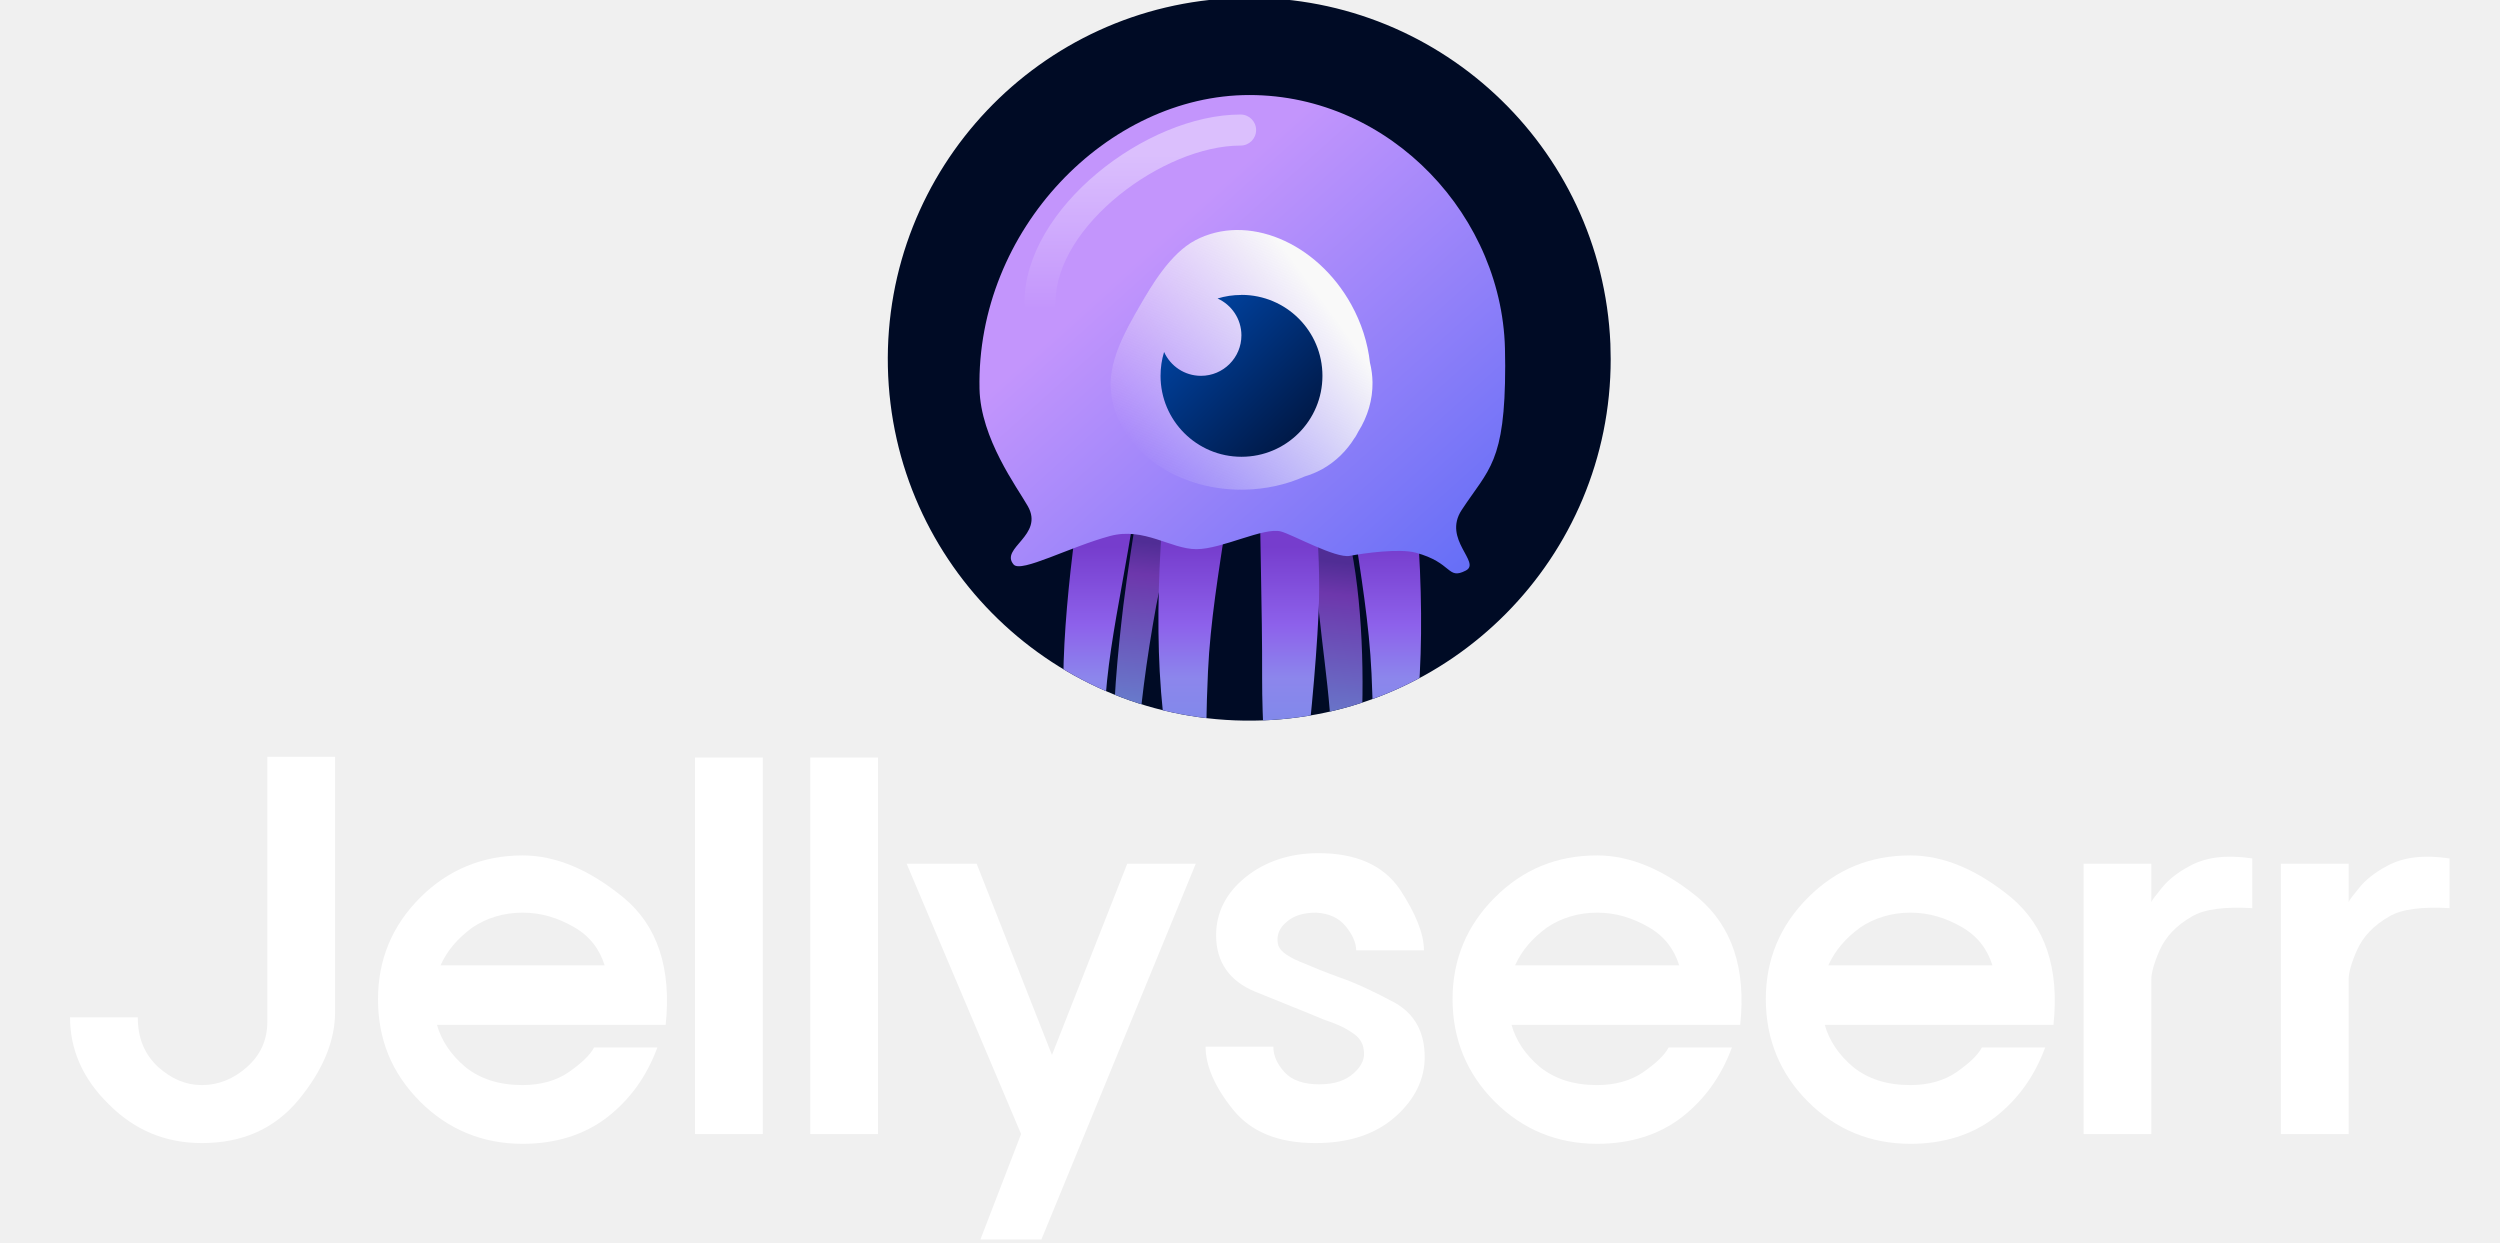
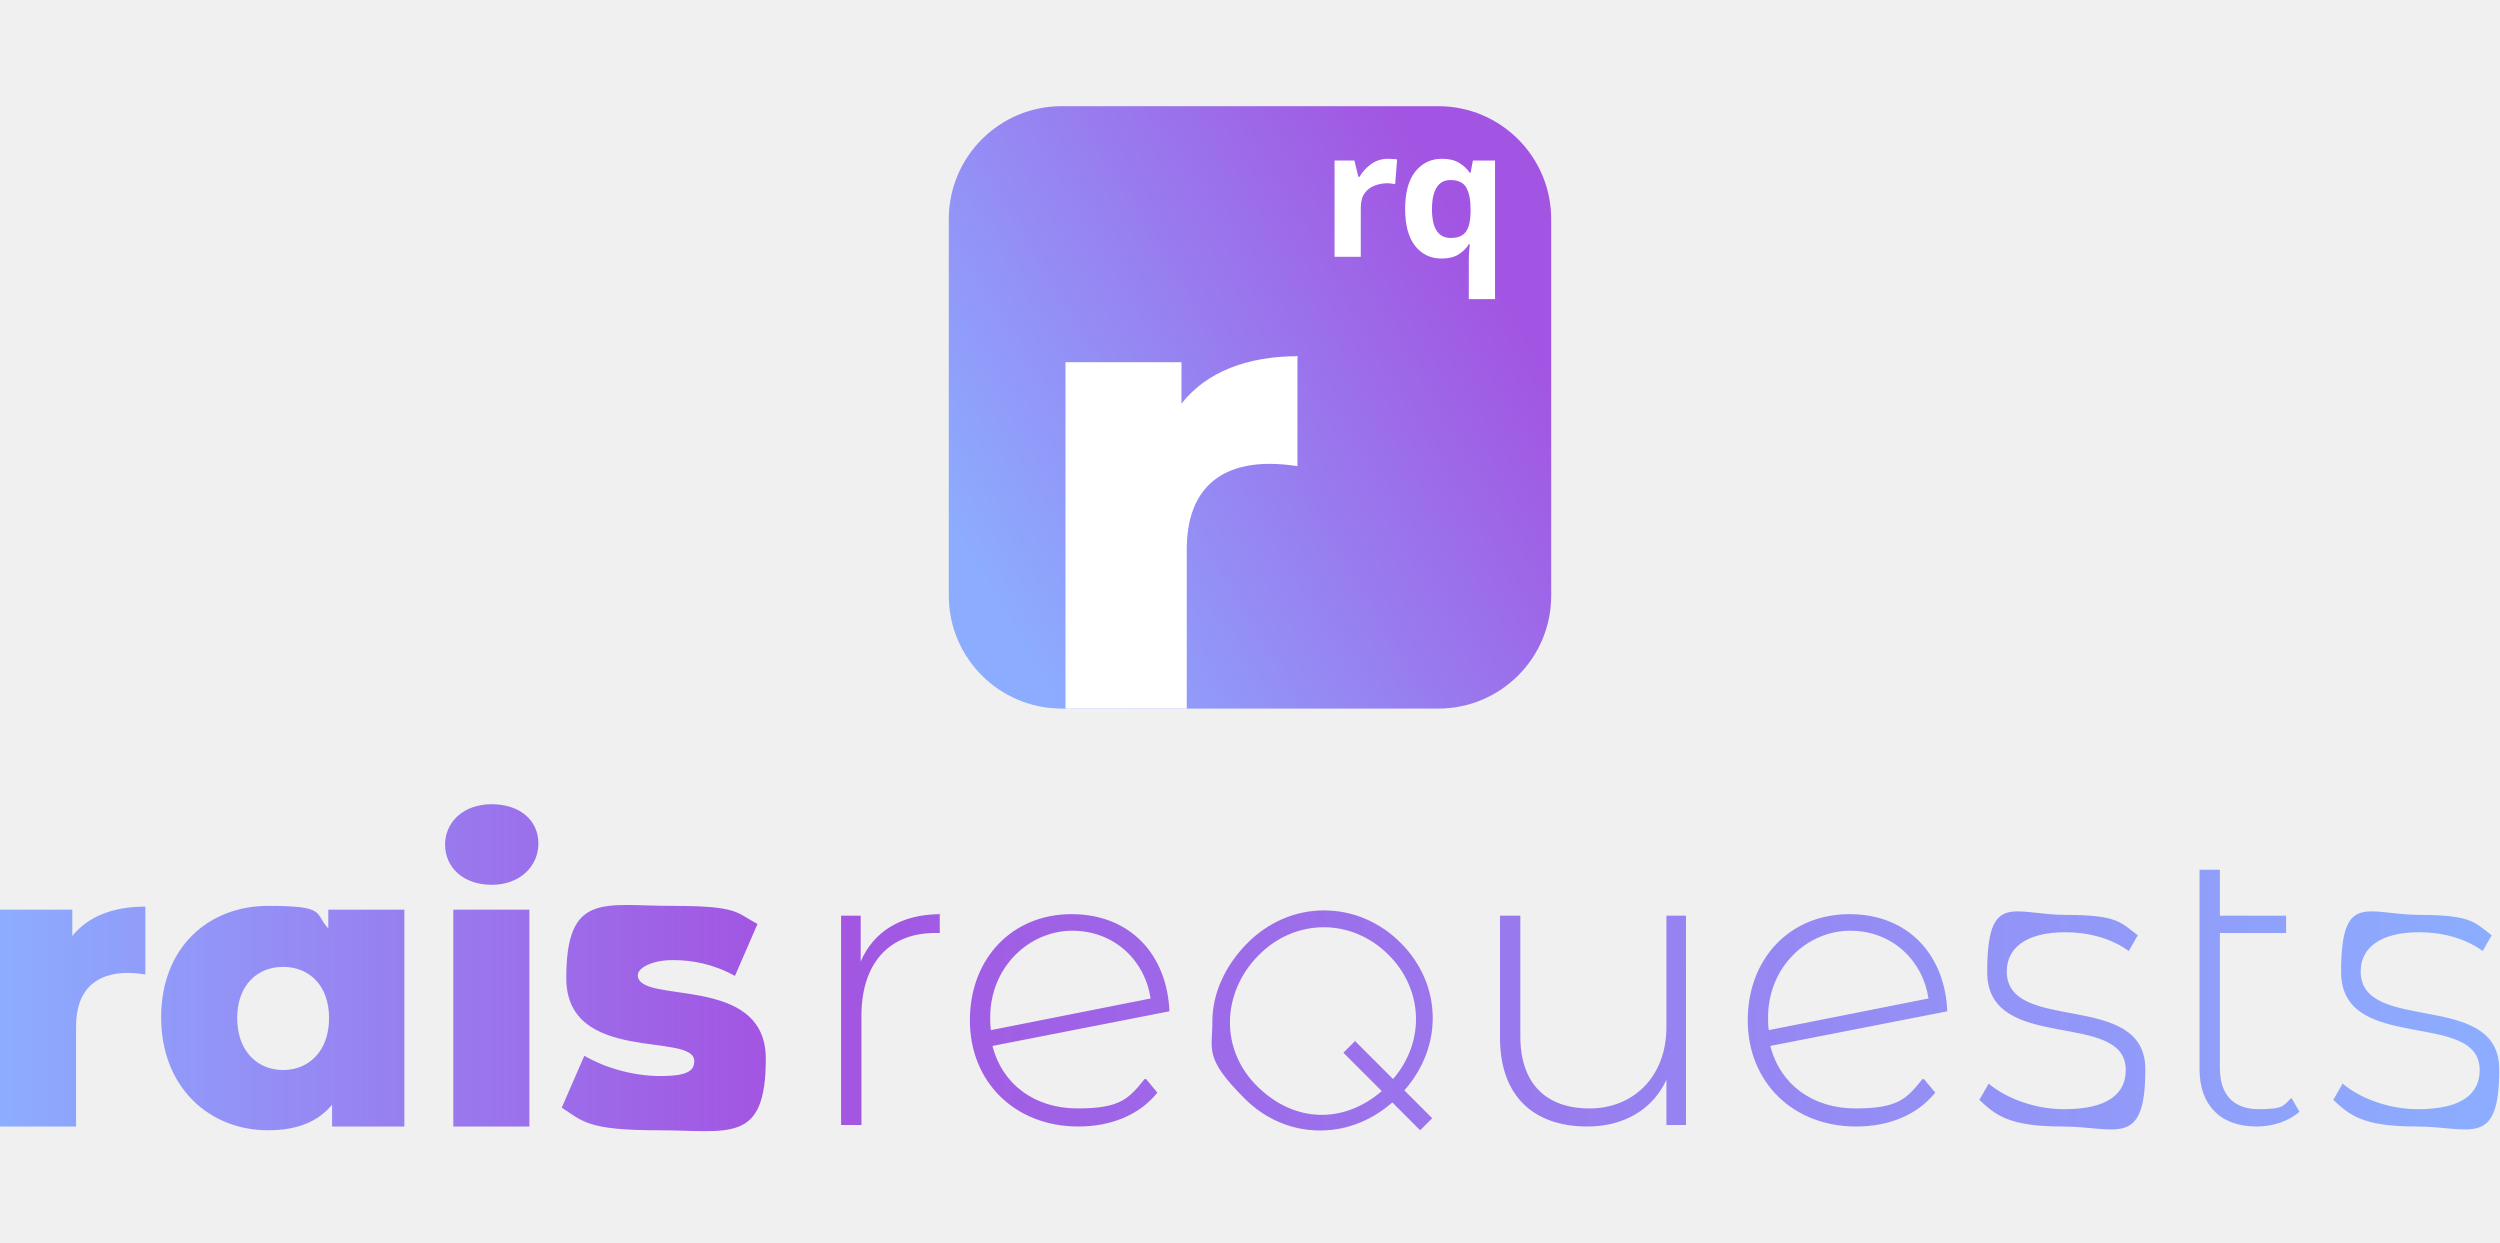
- <svg xmlns="http://www.w3.org/2000/svg" xmlns:xlink="http://www.w3.org/1999/xlink" id="Layer_1" data-name="Layer 1" viewBox="0 0 332 165">
+ <svg xmlns="http://www.w3.org/2000/svg" id="Layer_1" data-name="Layer 1" version="1.1" viewBox="0 0 332 165">
  <defs>
    <style>
      .cls-1 {
-         fill: url(#linear-gradient-8);
-         fill-rule: evenodd;
+         fill: url(#linear-gradient);
      }

-       .cls-1, .cls-2, .cls-3, .cls-4, .cls-5, .cls-6, .cls-7, .cls-8, .cls-9, .cls-10, .cls-11, .cls-12, .cls-13 {
+       .cls-1, .cls-2, .cls-3, .cls-4 {
        stroke-width: 0px;
      }

+       .cls-5 {
+         font-family: MontserratAlternates-SemiBold, 'Montserrat Alternates';
+         font-size: 23.4px;
+         font-weight: 600;
+       }
+ 
+       .cls-5, .cls-4 {
+         fill: #fff;
+       }
+ 
      .cls-2 {
-         fill: url(#linear-gradient);
+         fill: url(#linear-gradient-2);
      }

      .cls-3 {
-         fill: url(#linear-gradient-6);
-       }
- 
-       .cls-14, .cls-6 {
-         isolation: isolate;
-       }
- 
-       .cls-4 {
-         fill: url(#linear-gradient-5);
-       }
- 
-       .cls-5 {
-         fill: none;
-       }
- 
-       .cls-6 {
-         fill: #000b25;
-       }
- 
-       .cls-7 {
-         fill: url(#linear-gradient-2);
-       }
- 
-       .cls-8 {
-         fill: url(#linear-gradient-7);
-       }
- 
-       .cls-9 {
        fill: url(#linear-gradient-3);
      }
- 
-       .cls-15 {
-         clip-path: url(#clippath);
-       }
- 
-       .cls-10 {
-         fill: url(#linear-gradient-9);
-       }
- 
-       .cls-11 {
-         fill: #fff;
-       }
- 
-       .cls-12 {
-         fill: url(#linear-gradient-10);
-       }
- 
-       .cls-13 {
-         fill: url(#linear-gradient-4);
-       }
    </style>
-     <clipPath id="clippath">
-       <path class="cls-5" d="M213.9,47.7c0,26.31-21.18,47.71-47.48,48-26.31.28-47.94-20.67-48.51-46.97C117.35,22.43,138.06.57,164.36-.27c26.3-.85,48.37,19.63,49.5,45.92" />
-     </clipPath>
-     <linearGradient id="linear-gradient" x1="-2069.96" y1="3162.59" x2="-2072.49" y2="3187" gradientTransform="translate(3775.33 -5462.46) scale(1.75)" gradientUnits="userSpaceOnUse">
-       <stop offset="0" stop-color="#502d95" />
-       <stop offset=".1" stop-color="#6d37ac" />
-       <stop offset=".57" stop-color="#6786d1" />
+     <linearGradient id="linear-gradient" x1="129" y1="75.9" x2="204.9" y2="31.2" gradientUnits="userSpaceOnUse">
+       <stop offset="0" stop-color="#8cadff" />
+       <stop offset=".9" stop-color="#a255e2" />
    </linearGradient>
-     <linearGradient id="linear-gradient-2" x1="-2055.3" y1="3164.11" x2="-2057.83" y2="3188.53" xlink:href="#linear-gradient" />
-     <linearGradient id="linear-gradient-3" x1="-1666.03" y1="2952.24" x2="-1666.03" y2="2974.45" gradientTransform="translate(3715.06 -6186.12) scale(2.12)" gradientUnits="userSpaceOnUse">
-       <stop offset="0" stop-color="#763dcd" />
-       <stop offset=".22" stop-color="#8d61eb" />
-       <stop offset=".37" stop-color="#8c86ec" />
-       <stop offset=".64" stop-color="#748ce8" />
-       <stop offset=".9" stop-color="#6ba1e6" />
+     <linearGradient id="linear-gradient-2" x1="0" y1="128.5" x2="101.6" y2="128.5" gradientUnits="userSpaceOnUse">
+       <stop offset="0" stop-color="#8cadff" />
+       <stop offset="1" stop-color="#a255e2" />
    </linearGradient>
-     <linearGradient id="linear-gradient-4" x1="-1677.16" x2="-1677.16" xlink:href="#linear-gradient-3" />
-     <linearGradient id="linear-gradient-5" x1="-1682.95" x2="-1682.95" xlink:href="#linear-gradient-3" />
-     <linearGradient id="linear-gradient-6" x1="-1671.78" x2="-1671.78" y2="2974.45" xlink:href="#linear-gradient-3" />
-     <linearGradient id="linear-gradient-7" x1="-1538.83" y1="3099.06" x2="-1510.97" y2="3130.02" gradientTransform="translate(2904.48 -5512.01) scale(1.79)" gradientUnits="userSpaceOnUse">
-       <stop offset="0" stop-color="#c395fc" />
-       <stop offset="1" stop-color="#4f65f5" />
-     </linearGradient>
-     <linearGradient id="linear-gradient-8" x1="-1467.37" y1="6519.23" x2="-1467.37" y2="6559.87" gradientTransform="translate(899.79 -3304.43) scale(.51)" gradientUnits="userSpaceOnUse">
-       <stop offset="0" stop-color="#fff" stop-opacity=".4" />
-       <stop offset="1" stop-color="#fff" stop-opacity="0" />
-     </linearGradient>
-     <linearGradient id="linear-gradient-9" x1="-1443.84" y1="4188.98" x2="-1468.93" y2="4207.42" gradientTransform="translate(1648.85 -4232.25) scale(1.02)" gradientUnits="userSpaceOnUse">
-       <stop offset="0" stop-color="#f9f9f9" />
-       <stop offset="1" stop-color="#f9f9f9" stop-opacity="0" />
-     </linearGradient>
-     <linearGradient id="linear-gradient-10" x1="-1177.89" y1="3503.42" x2="-1165.76" y2="3515.8" gradientTransform="translate(1841.69 -4967.71) scale(1.43)" gradientUnits="userSpaceOnUse">
-       <stop offset="0" stop-color="#0043a2" />
-       <stop offset="1" stop-color="#00133a" />
+     <linearGradient id="linear-gradient-3" x1="329.7" y1="133.4" x2="109.6" y2="132" gradientUnits="userSpaceOnUse">
+       <stop offset="0" stop-color="#8cadff" />
+       <stop offset="1" stop-color="#a255e2" />
    </linearGradient>
  </defs>
-   <g class="cls-14">
-     <path class="cls-11" d="M32.8,141.7c1.8-1.6,2.7-3.6,2.7-6v-35.2h9v33.9c0,3.8-1.6,7.7-4.8,11.6-3.2,3.9-7.5,5.8-12.9,5.8-4.8,0-8.9-1.7-12.3-5.1-3.5-3.4-5.2-7.3-5.2-11.6h9c0,2.8.9,4.9,2.7,6.6,1.8,1.6,3.7,2.4,5.8,2.4,2.2,0,4.2-.8,6-2.4Z" />
-     <path class="cls-11" d="M58,136c.6,2.2,1.9,4.1,3.8,5.7,2,1.6,4.5,2.4,7.6,2.4,2.4,0,4.5-.6,6.1-1.7,1.7-1.2,2.8-2.2,3.4-3.3h8.4c-1.4,3.8-3.6,6.9-6.7,9.3-3,2.3-6.8,3.5-11.2,3.5-5.3,0-9.9-1.9-13.6-5.6-3.8-3.8-5.6-8.3-5.6-13.6s1.9-9.8,5.6-13.5,8.3-5.6,13.6-5.6c4.4,0,8.9,1.9,13.4,5.6s6.4,9.4,5.6,16.9h-30.4v-.1ZM80.3,128.2c-.7-2.2-2-3.9-4.1-5.1s-4.3-1.9-6.8-1.9-4.8.7-6.7,2c-1.9,1.4-3.3,3-4.2,5h21.8Z" />
-     <path class="cls-11" d="M101.3,150.6h-9v-50h9v50Z" />
-     <path class="cls-11" d="M116.6,150.6h-9v-50h9v50Z" />
-     <path class="cls-11" d="M120.4,114.7h9.3l10,25.4,10-25.4h9.1l-20.5,49.9h-8.1l5.4-14-15.2-35.9Z" />
-     <path class="cls-11" d="M178.7,123c-.9-1.1-2.2-1.7-3.9-1.8-1.7,0-3,.4-3.9,1.2-1,.8-1.4,1.8-1.2,2.9.1.8,1,1.6,2.9,2.4s3.6,1.5,5.3,2.1c2.3.8,4.8,2,7.4,3.4,2.6,1.5,3.9,3.9,3.9,7.2,0,2.9-1.3,5.6-3.9,7.9-2.6,2.3-6.1,3.5-10.6,3.5-5,0-8.6-1.5-11-4.5s-3.6-5.8-3.6-8.3h9c0,1.2.5,2.3,1.5,3.4,1,1.1,2.6,1.6,4.6,1.6s3.5-.5,4.6-1.5,1.5-2,1.3-3.1c-.1-.9-.6-1.7-1.6-2.3-1-.7-2.2-1.2-3.7-1.7-2.6-1.1-5.7-2.3-9.1-3.7-3.4-1.4-5.2-3.9-5.2-7.5,0-3,1.3-5.6,3.9-7.7,2.6-2.1,5.9-3.2,9.7-3.2,5,0,8.6,1.6,10.8,4.8,2.1,3.2,3.2,5.9,3.2,8.1h-9c0-1-.5-2.1-1.4-3.2Z" />
-     <path class="cls-11" d="M200.7,136c.6,2.2,1.9,4.1,3.8,5.7,2,1.6,4.5,2.4,7.6,2.4,2.4,0,4.5-.6,6.1-1.7,1.7-1.2,2.8-2.2,3.4-3.3h8.4c-1.4,3.8-3.6,6.9-6.7,9.3-3,2.3-6.8,3.5-11.2,3.5-5.3,0-9.9-1.9-13.6-5.6s-5.6-8.3-5.6-13.6,1.9-9.8,5.6-13.5c3.8-3.8,8.3-5.6,13.6-5.6,4.4,0,8.9,1.9,13.4,5.6,4.5,3.8,6.4,9.4,5.6,16.9h-30.4v-.1ZM223,128.2c-.7-2.2-2-3.9-4.1-5.1s-4.3-1.9-6.8-1.9-4.8.7-6.7,2c-1.9,1.4-3.3,3-4.2,5h21.8Z" />
-     <path class="cls-11" d="M242.3,136c.6,2.2,1.9,4.1,3.8,5.7,2,1.6,4.5,2.4,7.6,2.4,2.4,0,4.5-.6,6.1-1.7,1.7-1.2,2.8-2.2,3.4-3.3h8.4c-1.4,3.8-3.6,6.9-6.7,9.3-3,2.3-6.8,3.5-11.2,3.5-5.3,0-9.9-1.9-13.6-5.6s-5.6-8.3-5.6-13.6,1.9-9.8,5.6-13.5c3.8-3.8,8.3-5.6,13.6-5.6,4.4,0,8.9,1.9,13.4,5.6,4.5,3.8,6.4,9.4,5.6,16.9h-30.4v-.1ZM264.6,128.2c-.7-2.2-2-3.9-4.1-5.1s-4.3-1.9-6.8-1.9-4.8.7-6.7,2c-1.9,1.4-3.3,3-4.2,5h21.8Z" />
-     <path class="cls-11" d="M287.1,117.9c.8-1,2-2,3.7-2.9,2.2-1.2,4.9-1.5,8.3-1v6.6c-3.6-.2-6.3.1-8,1.1-2.1,1.2-3.5,2.7-4.3,4.5s-1.1,3.1-1.1,3.8v20.6h-9v-35.9h9v5.1c.1-.3.6-.9,1.4-1.9Z" />
-     <path class="cls-11" d="M313.3,117.9c.8-1,2-2,3.7-2.9,2.2-1.2,4.9-1.5,8.3-1v6.6c-3.6-.2-6.3.1-8,1.1-2.1,1.2-3.5,2.7-4.3,4.5s-1.1,3.1-1.1,3.8v20.6h-9v-35.9h9v5.1c.1-.3.6-.9,1.4-1.9Z" />
+   <g>
+     <rect class="cls-1" x="126" y="14.1" width="80" height="80" rx="15" ry="15" />
+     <path class="cls-4" d="M172.3,47.4v14.5c-1.4-.2-2.5-.3-3.7-.3-6.5,0-11,3.3-11,11.4v21.1h-16.1v-46h15.4v5.5c3.3-4.2,8.7-6.3,15.5-6.3Z" />
+     <text class="cls-5" transform="translate(175.4 34.1)">
+       <tspan x="0" y="0">rq</tspan>
+     </text>
  </g>
  <g>
-     <path id="path10669-9-1-9-9-9" class="cls-6" d="M213.9,47.7c0,26.31-21.18,47.71-47.48,48-26.31.28-47.94-20.67-48.51-46.97C117.35,22.43,138.06.57,164.36-.27c26.3-.85,48.37,19.63,49.5,45.92" />
-     <g class="cls-15">
-       <g>
-         <g id="g6130-1-5-2-8-6">
-           <path id="rect1318-7-5-3-3-5-9-9-8-5-7-5-2-3-7-5-7-0" class="cls-2" d="M155.85,70.39l-5.06-1.13s-1.17,7.43-1.61,11.15c-.71,6.02-1.57,14.34-1.23,20.71.37,7.01,2.29,13.76,2.92,13.76s-.34-4.29.1-13.75c.29-6.3,1.33-13.87,2.58-20.72.62-3.38,2.42-10.02,2.42-10.02h-.12Z" />
-           <path id="rect1318-7-5-3-2-9-6-5-0-9-1-8-7-1-9-7-6-1-49-4-2-4" class="cls-7" d="M177.21,69.86h1.55c2.08,7.76,2.47,18.96,2.02,27.4-.49,9.29-3.03,18.23-3.87,18.23s.45-5.69-.13-18.21c-.39-8.35-2.16-16.2-2.35-27.41h2.78Z" />
-         </g>
-         <g id="g33645-2-2-8-7-6-64-4-7-0-8-1">
-           <path id="rect1318-7-5-3-2-9-6-5-0-9-1-8-7-1-9-0-9-6-5-2-0" class="cls-9" d="M181.89,45.56h2.49c3.33,12.42,4.89,30.36,4.17,43.88-.79,14.88-4.85,29.2-6.2,29.2s.71-9.11-.21-29.17c-.62-13.38-4.41-25.95-4.7-43.91h4.46-.01Z" />
-           <path id="rect1318-7-5-3-2-7-1-8-9-8-6-5-8-0-1-3-0-5-4-9-9-4" class="cls-13" d="M160.67,45.29h-2.49c-3.33,12.42-4.89,30.36-4.17,43.88.79,14.88,4.85,29.2,6.2,29.2s-.71-9.11.21-29.17c.62-13.38,4.41-25.95,4.7-43.91h-4.46,0Z" />
-           <path id="rect1318-7-5-3-3-5-9-9-8-5-7-4-0-3-4-9-8" class="cls-4" d="M152.98,39.65l-5.67-2.02s-2.08,13.26-2.87,19.92c-1.26,10.75-3.75,25.61-3.14,36.99.67,12.53,4.09,24.58,5.22,24.58s-.6-7.67.18-24.56c.52-11.26,3.97-21.94,5.14-37.01.47-5.99,1.37-17.9,1.37-17.9h-.23Z" />
-           <path id="rect1318-7-5-3-8-6-4-6-9-2-6-9-4-62-4-0-6-6-7" class="cls-3" d="M171.71,45.56l-5.11.87s.68,9.93.68,15.58c0,9.16.36,18.42.33,28.03-.03,11.05,1.81,29.55,2.77,29.55s4.06-23.82,4.72-38.06c.44-9.5-.97-17.84-1.22-23.52-.22-5.06-.93-11.88-.93-11.88l-1.25-.58h0Z" />
-         </g>
-         <path id="path354-3-3-0-0-7-7-5-6-8-3-92-0-0" class="cls-8" d="M199.89,48.58c0,12.9-2.19,13.68-5.78,19.15-2.58,3.92,2.64,6.96.55,8.04-2.5,1.29-1.71-1.05-6.67-2.38-2.15-.57-6.84.06-8.74.43-1.88.36-7.61-2.83-9.14-3.24-2.27-.61-7.84,2.35-11.23,2.35s-6.94-2.96-11.46-1.75c-5.36,1.44-11.83,4.94-12.81,3.79-1.88-2.19,4.1-3.86,1.88-7.76-1.4-2.47-6.27-8.98-6.41-15.56-.45-21.16,17.07-39.03,35.84-39.03s33.95,16.28,33.95,34.49" />
-         <path id="path263-7-9-9-4-2-7-7-0-2-2-8" class="cls-1" d="M164.75,19.33c-10.25,0-24.58,10.61-24.58,20.86,0,1.14-.92,2.06-2.06,2.06s-2.06-.92-2.06-2.06c0-12.52,16.17-24.98,28.7-24.98,1.14,0,2.06.92,2.06,2.06s-.92,2.06-2.06,2.06Z" />
-         <path id="path354-6-6-5-8-1-1-2-1-4-8-1-2-4-7-6" class="cls-10" d="M179.92,58.11c-1.09,1.78-2.57,3.21-4.32,4.19-.75.41-1.54.74-2.36.98-2.45,1.1-5.2,1.69-7.99,1.75-9.53.17-17.44-5.92-17.75-13.65-.15-3.79,2.11-7.72,3.86-10.75,1.48-2.56,4.03-6.97,7.39-8.73,6.85-3.6,16.08.21,20.7,8.55,1.34,2.42,2.19,5.07,2.48,7.71.21.86.33,1.74.34,2.62.03,2.29-.63,4.55-1.91,6.58-.13.26-.27.51-.42.75h-.02Z" />
-         <path id="path259-2-6-4-6-7-0-1-0-5-9-4-7-1-5-7-6-2" class="cls-12" d="M164.87,39.16c5.94,0,10.75,4.81,10.75,10.75s-4.81,10.75-10.75,10.75-10.75-4.81-10.75-10.75c0-1.1.16-2.16.47-3.17.84,1.87,2.72,3.17,4.9,3.17,2.97,0,5.37-2.41,5.37-5.37,0-2.18-1.3-4.06-3.17-4.9,1-.31,2.06-.47,3.17-.47h.01Z" />
-       </g>
-     </g>
+     <path class="cls-2" d="M19.3,120.3v9.1c-.9-.1-1.5-.2-2.3-.2-4.1,0-6.9,2.1-6.9,7.1v13.3H0v-28.8h9.6v3.5c2.1-2.6,5.4-3.9,9.7-3.9ZM53.7,120.8v28.8h-9.6v-2.9c-1.9,2.3-4.7,3.4-8.5,3.4-7.8,0-14.2-5.7-14.2-15s6.3-14.8,14.2-14.8,6.1,1,8,3v-2.5h10.1ZM43.7,135.2c0-4.4-2.7-6.8-6.1-6.8s-6.1,2.4-6.1,6.8,2.7,6.9,6.1,6.9,6.1-2.5,6.1-6.9ZM59.1,112.2c0-3,2.4-5.4,6.2-5.4s6.2,2.2,6.2,5.2-2.4,5.5-6.2,5.5-6.2-2.3-6.2-5.4ZM60.2,120.8h10.1v28.8h-10.1v-28.8ZM74.6,147.1l3-6.9c2.7,1.6,6.5,2.7,10.1,2.7s4.5-.7,4.5-2c0-3.9-17,.5-17-11s5-9.6,14-9.6,8.5.9,11.4,2.4l-3,6.9c-2.9-1.6-5.7-2.1-8.3-2.1s-4.6,1-4.6,2c0,4,17-.3,17,11.1s-4.9,9.5-14.3,9.5-10-1.2-12.8-3Z" />
+     <path class="cls-3" d="M124.8,121.3v2.6c-.2,0-.4,0-.6,0-6.2,0-9.8,4.1-9.8,11v14.5h-2.7v-27.8h2.6v6.1c1.7-4,5.4-6.3,10.6-6.3ZM152.2,143.3l1.5,1.8c-2.4,3-6.2,4.5-10.5,4.5-8.4,0-14.4-5.9-14.4-14.1s5.6-14.1,13.5-14.1,12.7,5.5,13,12.9l-23.5,4.6c1.3,5.1,5.6,8.3,11.3,8.3s6.8-1.3,8.9-3.9ZM131.5,135.2c0,.5,0,1.1.1,1.6l21.2-4.2c-.7-4.9-4.7-9-10.4-9s-10.9,4.8-10.9,11.5ZM223.9,121.6v27.8h-2.6v-6c-1.8,3.9-5.6,6.2-10.5,6.2-7.1,0-11.6-4-11.6-11.8v-16.2h2.7v16c0,6.3,3.4,9.6,9.2,9.6s10.2-4.2,10.2-10.8v-14.8h2.7ZM255.5,143.3l1.5,1.8c-2.4,3-6.2,4.5-10.5,4.5-8.4,0-14.4-5.9-14.4-14.1s5.6-14.1,13.5-14.1,12.7,5.5,13,12.9l-23.5,4.6c1.3,5.1,5.6,8.3,11.3,8.3s6.8-1.3,8.9-3.9ZM234.8,135.2c0,.5,0,1.1.1,1.6l21.2-4.2c-.7-4.9-4.7-9-10.4-9s-10.9,4.8-10.9,11.5ZM262.9,146l1.2-2.1c2.1,1.8,5.9,3.4,10,3.4,5.9,0,8.2-2.1,8.2-5.2,0-8.1-18.4-2.1-18.4-13s3.5-7.6,10.5-7.6,7.3,1.1,9.5,2.7l-1.2,2.1c-2.3-1.7-5.4-2.5-8.4-2.5-5.4,0-7.8,2.2-7.8,5.2,0,8.4,18.4,2.4,18.4,13s-3.9,7.6-11,7.6-8.9-1.5-11.1-3.6ZM305.4,147.6c-1.4,1.3-3.6,2-5.7,2-4.9,0-7.6-2.9-7.6-7.6v-26.5h2.7v6.1h8.8v2.3h-8.8v17.9c0,3.6,1.8,5.5,5.2,5.5s3.2-.5,4.3-1.5l1.1,1.9ZM309.9,146l1.2-2.1c2.1,1.8,5.9,3.4,10,3.4,5.9,0,8.2-2.1,8.2-5.2,0-8.1-18.4-2.1-18.4-13s3.5-7.6,10.5-7.6,7.3,1.1,9.5,2.7l-1.2,2.1c-2.3-1.7-5.4-2.5-8.4-2.5-5.4,0-7.8,2.2-7.8,5.2,0,8.4,18.4,2.4,18.4,13s-3.9,7.6-11,7.6-8.9-1.5-11.1-3.6ZM188.6,150.1l-3.7-3.7c-5.9,5.2-14.2,4.9-19.6-.5s-4.3-6.4-4.3-10.2c0-3.8,1.7-7.4,4.5-10.3s6.5-4.5,10.3-4.5c3.8,0,7.4,1.5,10.2,4.3,5.5,5.5,5.7,13.7.5,19.6l3.7,3.7-1.6,1.6ZM179.9,138.2l5.1,5.1c4.3-5,4-11.9-.6-16.5-4.9-4.9-12.4-4.9-17.3.1s-5.1,12.5-.1,17.4,11.5,4.9,16.5.6l-5.1-5.1,1.6-1.6Z" />
  </g>
</svg>
